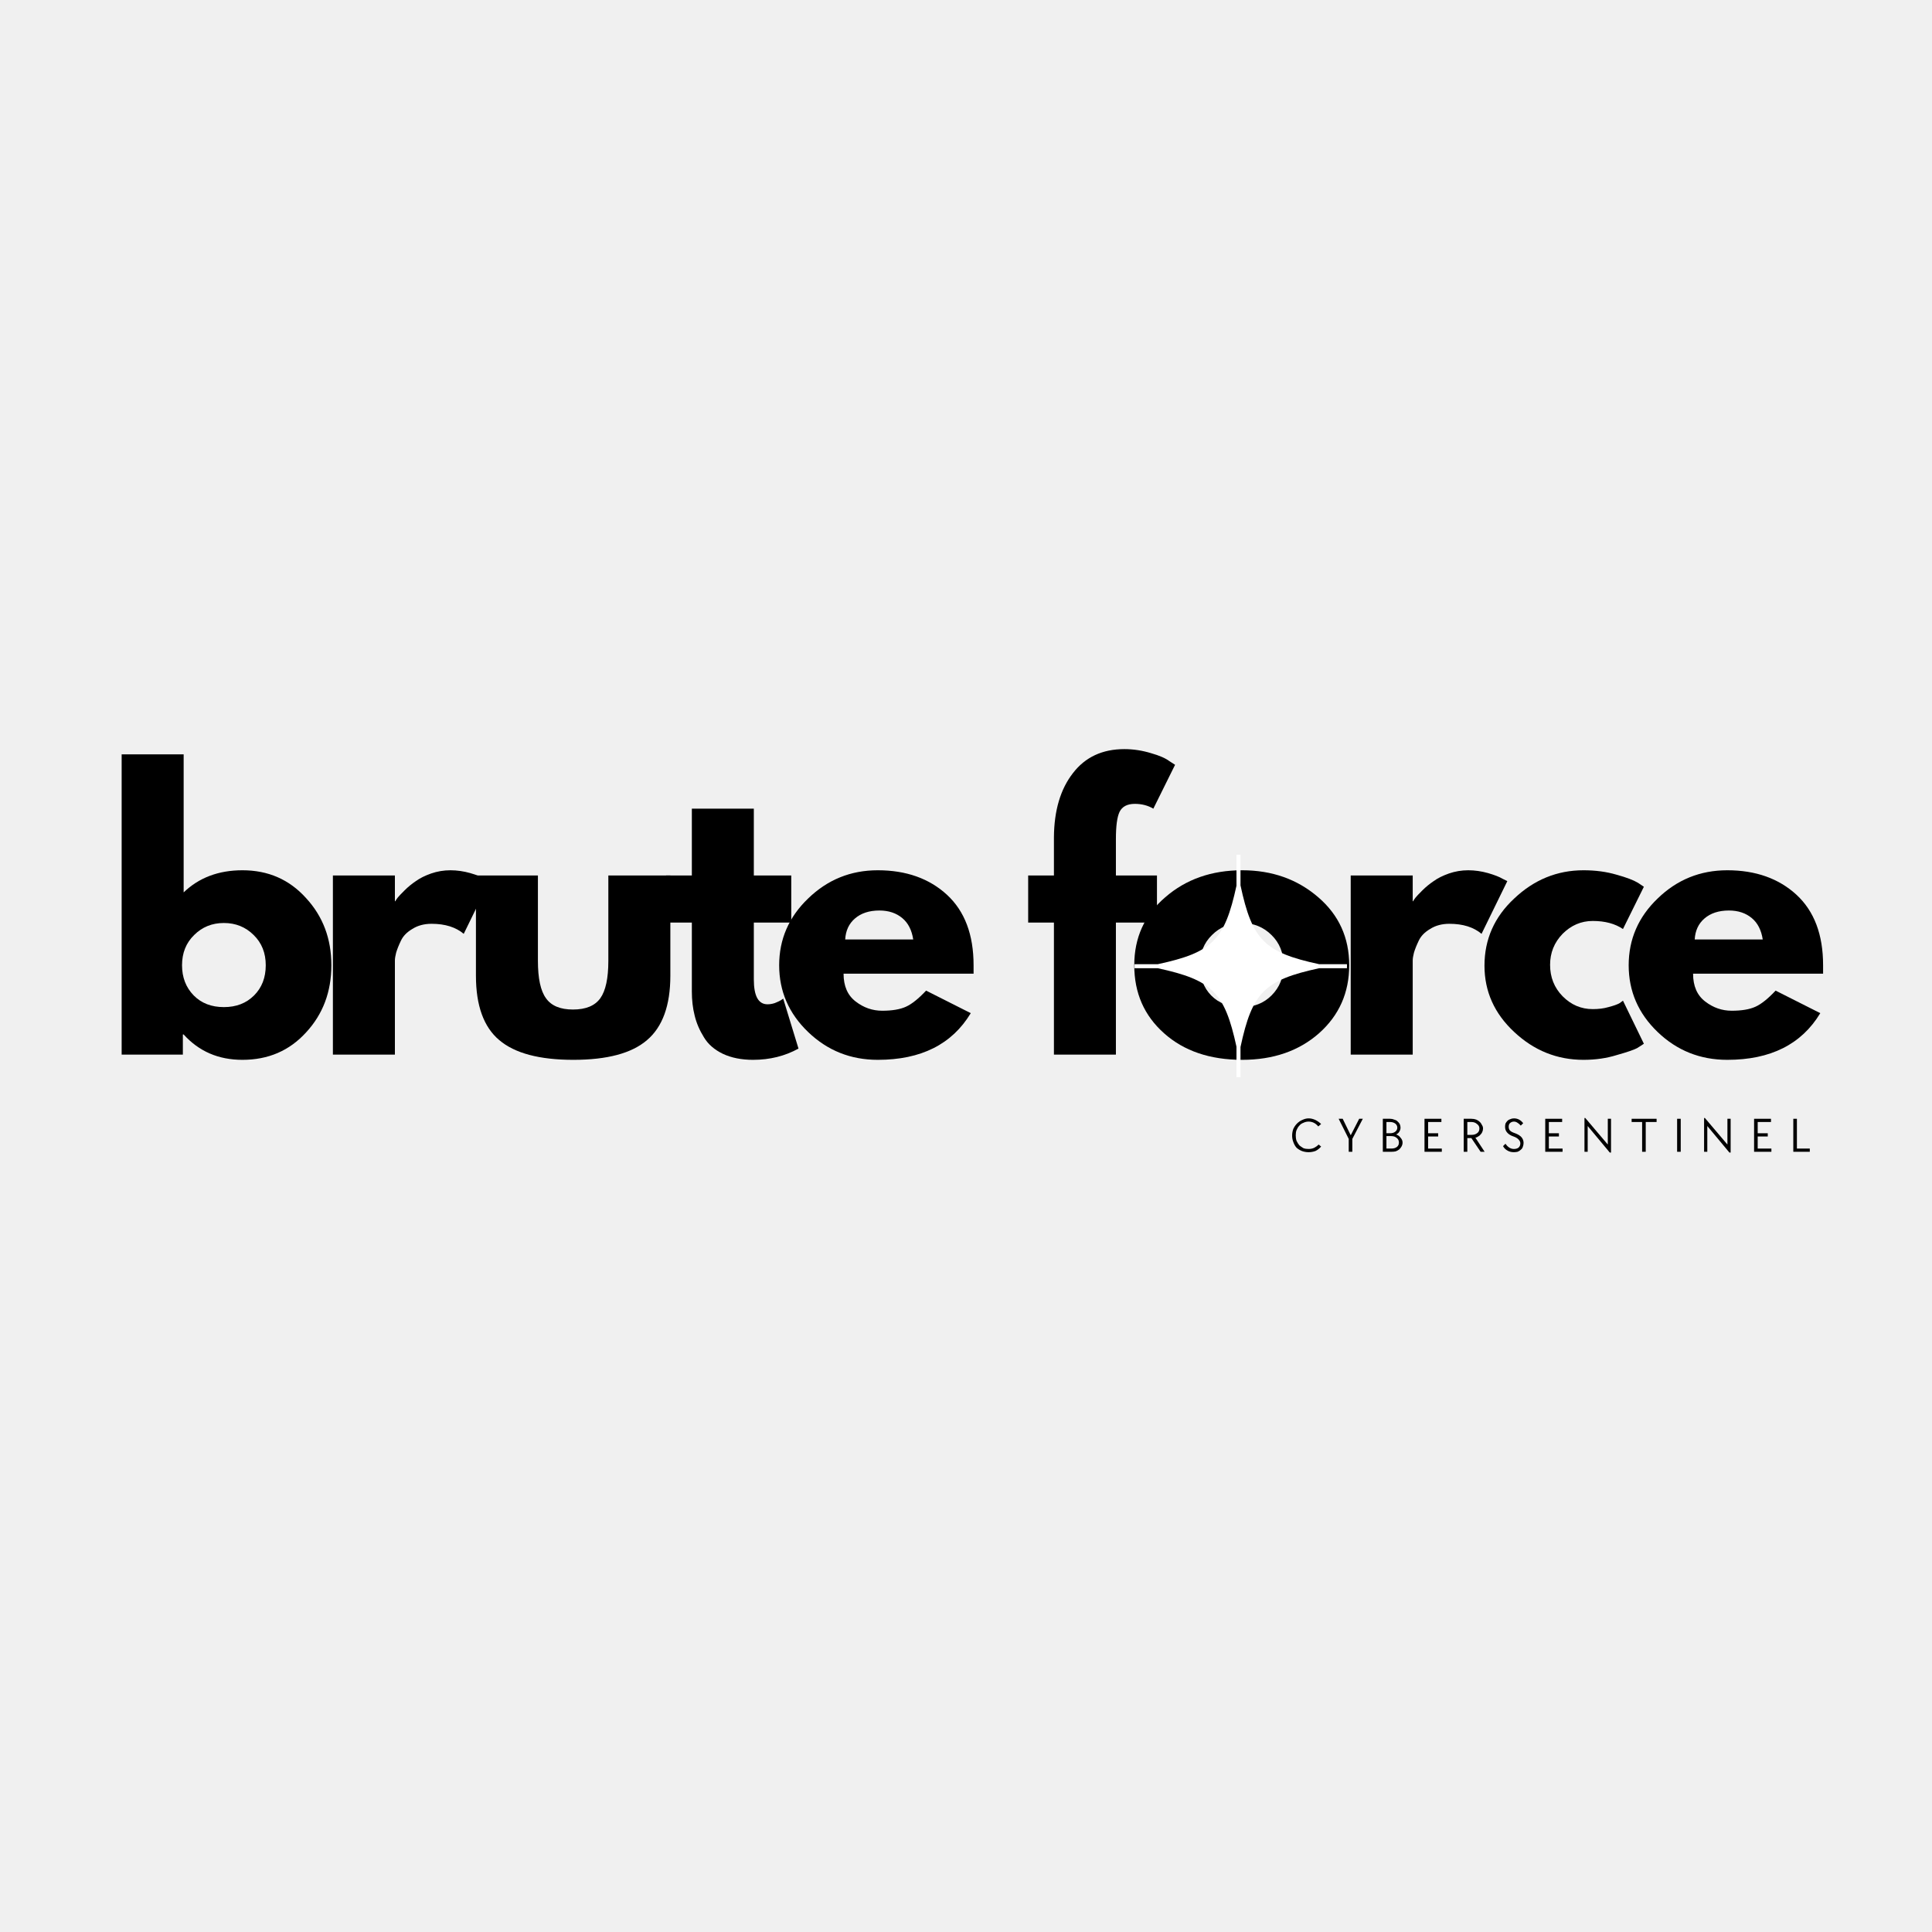
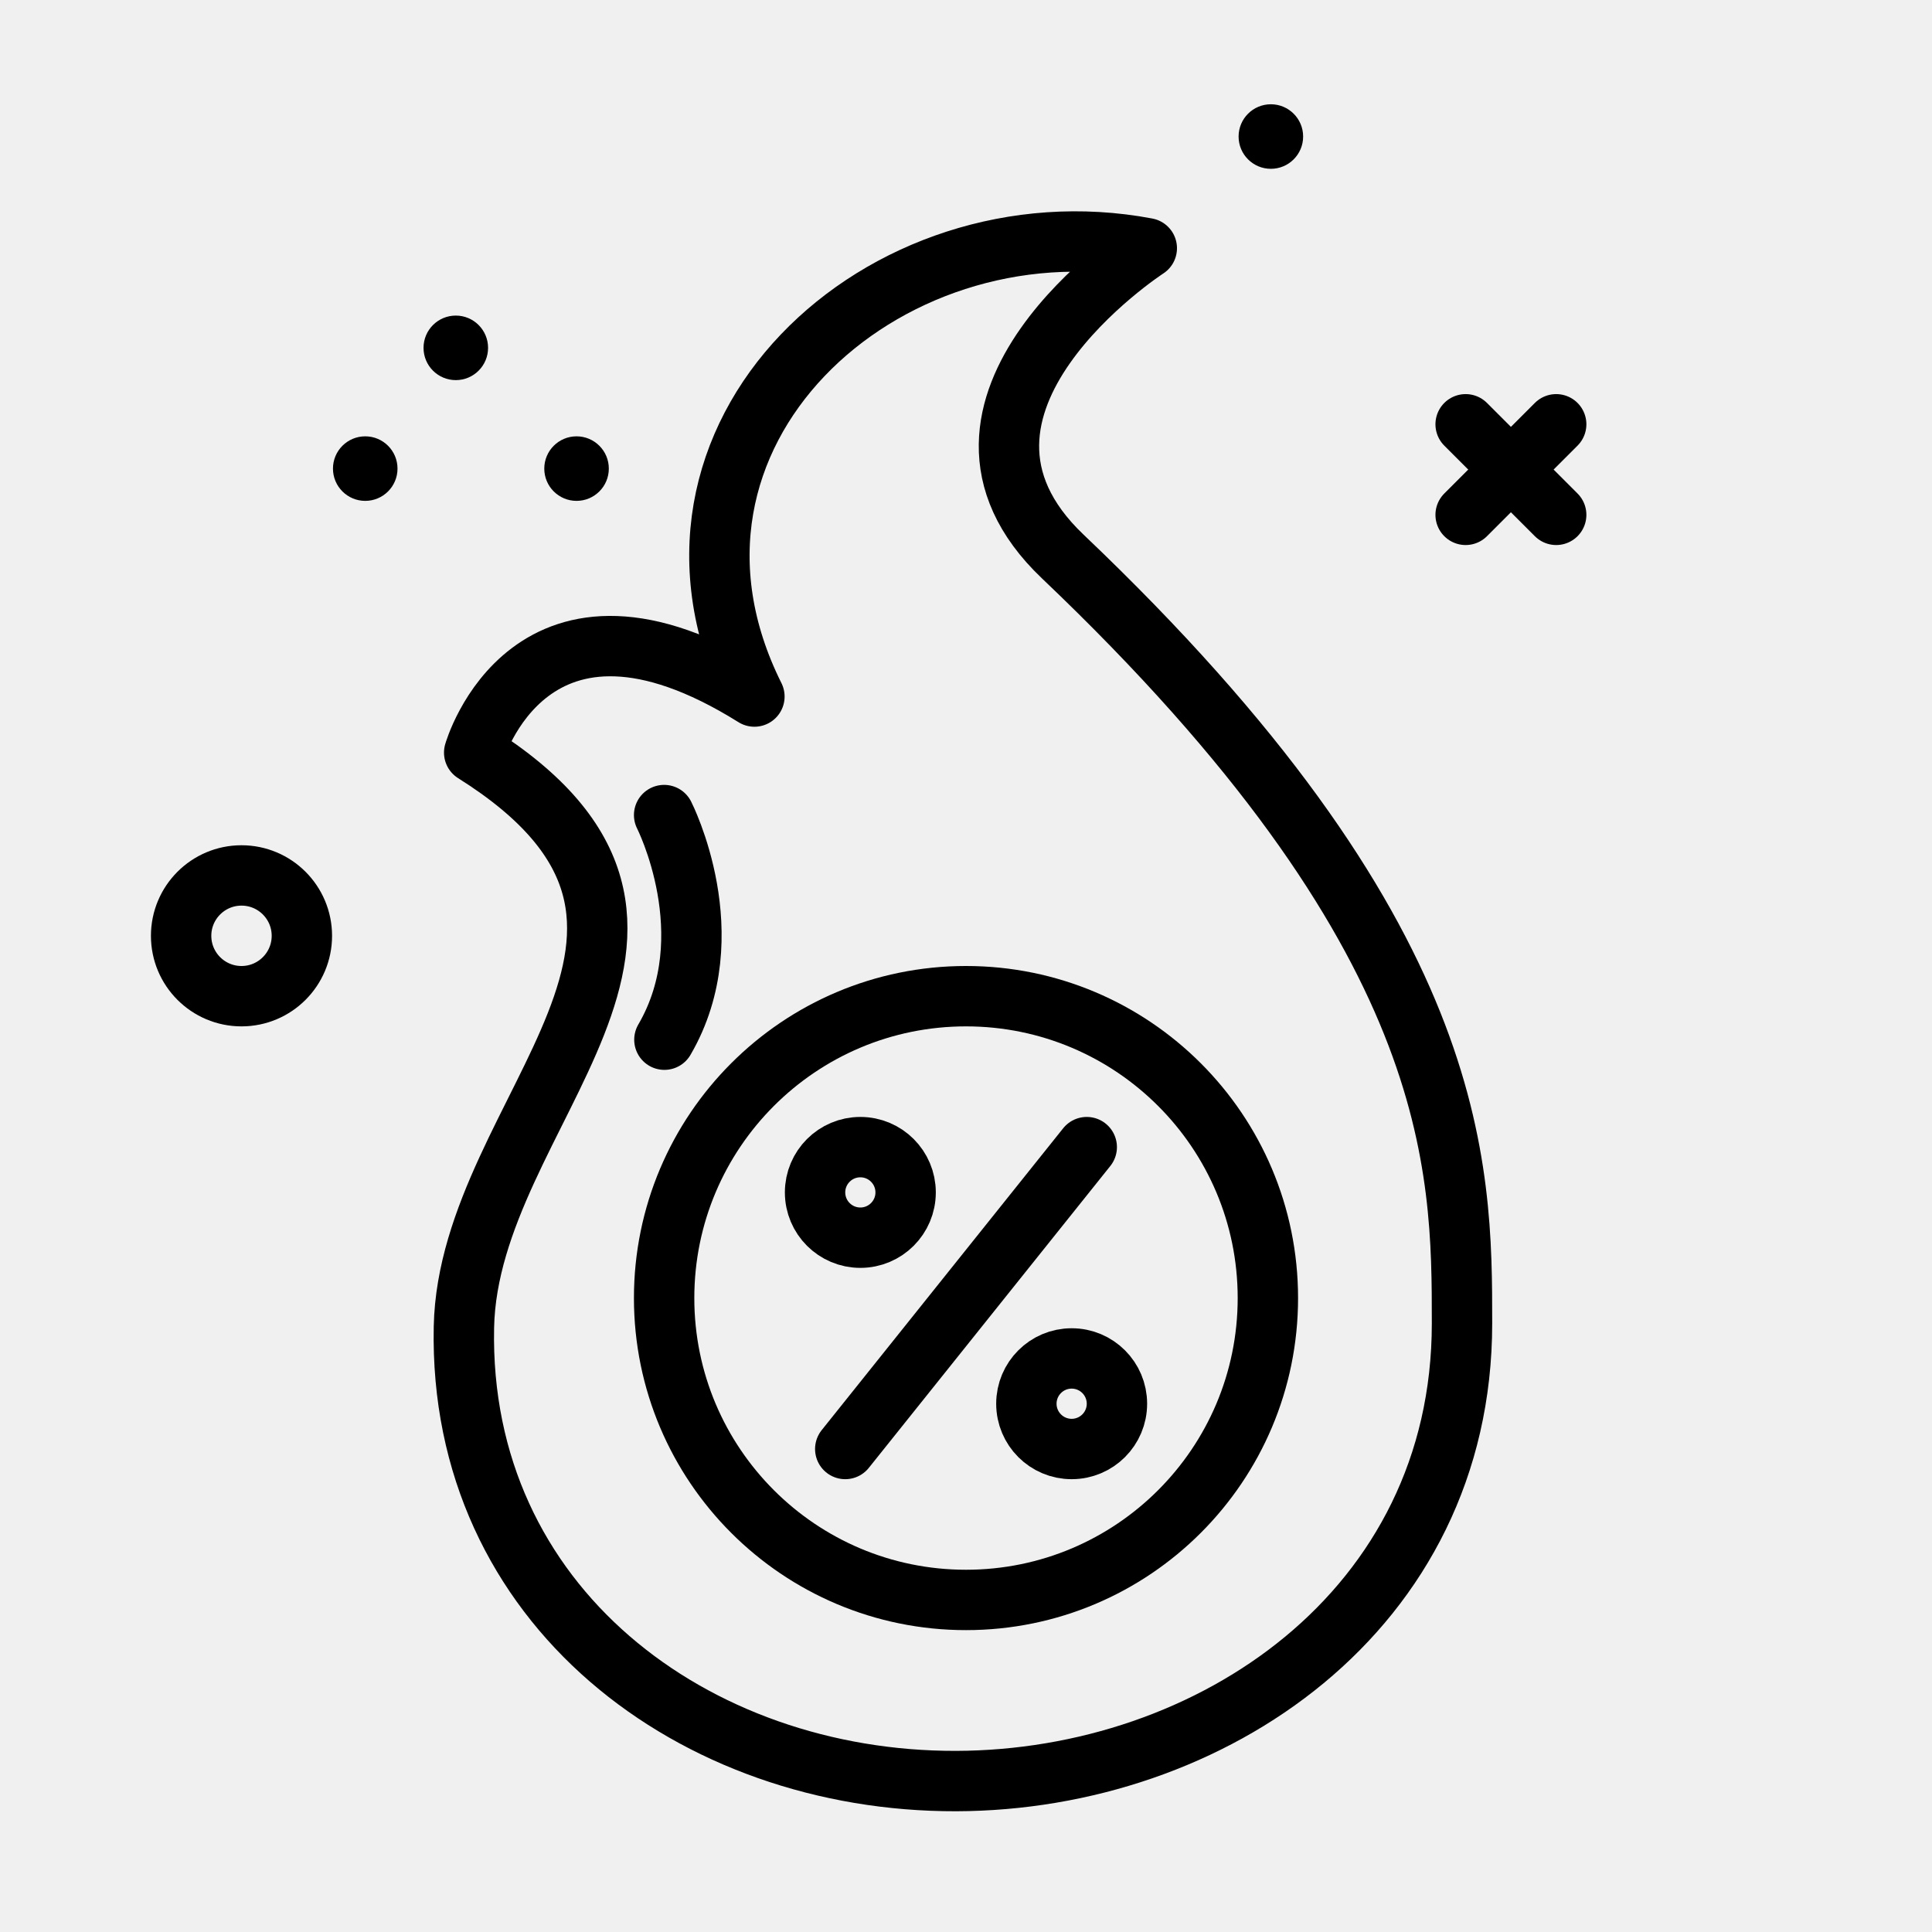
- <svg xmlns="http://www.w3.org/2000/svg" width="100" zoomAndPan="magnify" viewBox="0 0 75 75" height="100" preserveAspectRatio="xMidYMid meet" version="1.0">
+ <svg xmlns="http://www.w3.org/2000/svg" width="800px" height="800px" viewBox="0 0 64 64">
  <defs>
-     <g />
-     <clipPath id="1089e14ef0">
-       <path d="M 44.039 33.18 L 52.289 33.18 L 52.289 42 L 44.039 42 Z M 44.039 33.18 " clip-rule="nonzero" />
-     </clipPath>
+     <style>.cls-1{fill:none;}.cls-1,.cls-2{stroke:#000000;stroke-linecap:round;stroke-linejoin:round;stroke-width:2px;}.cls-2{fill:#ffce56;}</style>
  </defs>
-   <g fill="#000000" fill-opacity="1">
-     <g transform="translate(3.910502, 40.93958)">
-       <g>
-         <path d="M 7.969 -6.078 C 8.625 -5.367 8.953 -4.5 8.953 -3.469 C 8.953 -2.438 8.625 -1.566 7.969 -0.859 C 7.32 -0.148 6.5 0.203 5.5 0.203 C 4.57 0.203 3.812 -0.125 3.219 -0.781 L 3.188 -0.781 L 3.188 0 L 0.812 0 L 0.812 -11.656 L 3.219 -11.656 L 3.219 -6.297 C 3.812 -6.867 4.57 -7.156 5.5 -7.156 C 6.5 -7.156 7.32 -6.797 7.969 -6.078 Z M 5.953 -2.297 C 6.254 -2.598 6.406 -2.988 6.406 -3.469 C 6.406 -3.945 6.25 -4.336 5.938 -4.641 C 5.625 -4.953 5.238 -5.109 4.781 -5.109 C 4.32 -5.109 3.938 -4.953 3.625 -4.641 C 3.312 -4.336 3.156 -3.945 3.156 -3.469 C 3.156 -3 3.305 -2.609 3.609 -2.297 C 3.91 -1.992 4.301 -1.844 4.781 -1.844 C 5.258 -1.844 5.648 -1.992 5.953 -2.297 Z M 5.953 -2.297 " />
-       </g>
-     </g>
-   </g>
-   <g fill="#000000" fill-opacity="1">
-     <g transform="translate(12.11102, 40.93958)">
-       <g>
-         <path d="M 0.812 0 L 0.812 -6.953 L 3.219 -6.953 L 3.219 -5.953 L 3.234 -5.953 C 3.254 -5.992 3.285 -6.039 3.328 -6.094 C 3.367 -6.145 3.457 -6.238 3.594 -6.375 C 3.727 -6.508 3.875 -6.629 4.031 -6.734 C 4.188 -6.848 4.383 -6.945 4.625 -7.031 C 4.863 -7.113 5.113 -7.156 5.375 -7.156 C 5.633 -7.156 5.891 -7.117 6.141 -7.047 C 6.398 -6.973 6.586 -6.898 6.703 -6.828 L 6.891 -6.734 L 5.891 -4.688 C 5.586 -4.945 5.172 -5.078 4.641 -5.078 C 4.348 -5.078 4.098 -5.008 3.891 -4.875 C 3.68 -4.75 3.535 -4.598 3.453 -4.422 C 3.367 -4.242 3.305 -4.086 3.266 -3.953 C 3.234 -3.828 3.219 -3.727 3.219 -3.656 L 3.219 0 Z M 0.812 0 " />
-       </g>
-     </g>
-   </g>
-   <g fill="#000000" fill-opacity="1">
-     <g transform="translate(17.80391, 40.93958)">
-       <g>
-         <path d="M 3.078 -6.953 L 3.078 -3.641 C 3.078 -2.961 3.18 -2.477 3.391 -2.188 C 3.598 -1.895 3.945 -1.75 4.438 -1.75 C 4.938 -1.75 5.289 -1.895 5.5 -2.188 C 5.707 -2.477 5.812 -2.961 5.812 -3.641 L 5.812 -6.953 L 8.219 -6.953 L 8.219 -3.062 C 8.219 -1.906 7.914 -1.07 7.312 -0.562 C 6.719 -0.051 5.766 0.203 4.453 0.203 C 3.141 0.203 2.18 -0.051 1.578 -0.562 C 0.973 -1.07 0.672 -1.906 0.672 -3.062 L 0.672 -6.953 Z M 3.078 -6.953 " />
-       </g>
-     </g>
-   </g>
-   <g fill="#000000" fill-opacity="1">
-     <g transform="translate(25.63845, 40.93958)">
-       <g>
-         <path d="M 1.219 -6.953 L 1.219 -9.547 L 3.625 -9.547 L 3.625 -6.953 L 5.078 -6.953 L 5.078 -5.125 L 3.625 -5.125 L 3.625 -2.922 C 3.625 -2.273 3.801 -1.953 4.156 -1.953 C 4.25 -1.953 4.344 -1.969 4.438 -2 C 4.539 -2.039 4.617 -2.078 4.672 -2.109 L 4.766 -2.172 L 5.359 -0.234 C 4.836 0.055 4.25 0.203 3.594 0.203 C 3.145 0.203 2.754 0.125 2.422 -0.031 C 2.098 -0.188 1.852 -0.398 1.688 -0.672 C 1.52 -0.941 1.398 -1.223 1.328 -1.516 C 1.254 -1.805 1.219 -2.117 1.219 -2.453 L 1.219 -5.125 L 0.219 -5.125 L 0.219 -6.953 Z M 1.219 -6.953 " />
-       </g>
-     </g>
-   </g>
-   <g fill="#000000" fill-opacity="1">
-     <g transform="translate(29.93519, 40.93958)">
-       <g>
-         <path d="M 7.859 -3.141 L 2.812 -3.141 C 2.812 -2.66 2.969 -2.301 3.281 -2.062 C 3.594 -1.82 3.938 -1.703 4.312 -1.703 C 4.695 -1.703 5.004 -1.754 5.234 -1.859 C 5.461 -1.961 5.723 -2.172 6.016 -2.484 L 7.75 -1.609 C 7.02 -0.398 5.816 0.203 4.141 0.203 C 3.086 0.203 2.188 -0.156 1.438 -0.875 C 0.688 -1.594 0.312 -2.457 0.312 -3.469 C 0.312 -4.477 0.688 -5.344 1.438 -6.062 C 2.188 -6.789 3.086 -7.156 4.141 -7.156 C 5.242 -7.156 6.141 -6.836 6.828 -6.203 C 7.516 -5.566 7.859 -4.656 7.859 -3.469 C 7.859 -3.312 7.859 -3.203 7.859 -3.141 Z M 2.875 -4.469 L 5.516 -4.469 C 5.461 -4.832 5.32 -5.109 5.094 -5.297 C 4.863 -5.492 4.566 -5.594 4.203 -5.594 C 3.805 -5.594 3.488 -5.488 3.25 -5.281 C 3.02 -5.082 2.895 -4.812 2.875 -4.469 Z M 2.875 -4.469 " />
-       </g>
-     </g>
-   </g>
-   <g fill="#000000" fill-opacity="1">
-     <g transform="translate(37.05133, 40.93958)">
-       <g />
-     </g>
-   </g>
-   <g fill="#000000" fill-opacity="1">
-     <g transform="translate(39.69439, 40.93958)">
-       <g>
-         <path d="M 1.219 -6.953 L 1.219 -8.438 C 1.227 -9.477 1.473 -10.305 1.953 -10.922 C 2.43 -11.547 3.098 -11.859 3.953 -11.859 C 4.305 -11.859 4.648 -11.805 4.984 -11.703 C 5.316 -11.609 5.555 -11.504 5.703 -11.391 L 5.922 -11.25 L 5.078 -9.547 C 4.867 -9.672 4.629 -9.734 4.359 -9.734 C 4.066 -9.734 3.867 -9.629 3.766 -9.422 C 3.672 -9.223 3.625 -8.875 3.625 -8.375 L 3.625 -6.953 L 5.219 -6.953 L 5.219 -5.125 L 3.625 -5.125 L 3.625 0 L 1.219 0 L 1.219 -5.125 L 0.219 -5.125 L 0.219 -6.953 Z M 1.219 -6.953 " />
-       </g>
-     </g>
-   </g>
-   <g fill="#000000" fill-opacity="1">
-     <g transform="translate(43.72004, 40.93958)">
-       <g>
-         <path d="M 1.469 -0.828 C 0.695 -1.516 0.312 -2.395 0.312 -3.469 C 0.312 -4.539 0.711 -5.422 1.516 -6.109 C 2.316 -6.805 3.312 -7.156 4.5 -7.156 C 5.664 -7.156 6.648 -6.805 7.453 -6.109 C 8.254 -5.422 8.656 -4.539 8.656 -3.469 C 8.656 -2.406 8.266 -1.523 7.484 -0.828 C 6.703 -0.141 5.707 0.203 4.5 0.203 C 3.25 0.203 2.238 -0.141 1.469 -0.828 Z M 3.328 -4.641 C 3.016 -4.336 2.859 -3.945 2.859 -3.469 C 2.859 -2.988 3.004 -2.598 3.297 -2.297 C 3.598 -1.992 3.992 -1.844 4.484 -1.844 C 4.953 -1.844 5.336 -1.992 5.641 -2.297 C 5.953 -2.609 6.109 -3 6.109 -3.469 C 6.109 -3.945 5.953 -4.336 5.641 -4.641 C 5.328 -4.953 4.941 -5.109 4.484 -5.109 C 4.023 -5.109 3.641 -4.953 3.328 -4.641 Z M 3.328 -4.641 " />
-       </g>
-     </g>
-   </g>
-   <g fill="#000000" fill-opacity="1">
-     <g transform="translate(51.62236, 40.93958)">
-       <g>
-         <path d="M 0.812 0 L 0.812 -6.953 L 3.219 -6.953 L 3.219 -5.953 L 3.234 -5.953 C 3.254 -5.992 3.285 -6.039 3.328 -6.094 C 3.367 -6.145 3.457 -6.238 3.594 -6.375 C 3.727 -6.508 3.875 -6.629 4.031 -6.734 C 4.188 -6.848 4.383 -6.945 4.625 -7.031 C 4.863 -7.113 5.113 -7.156 5.375 -7.156 C 5.633 -7.156 5.891 -7.117 6.141 -7.047 C 6.398 -6.973 6.586 -6.898 6.703 -6.828 L 6.891 -6.734 L 5.891 -4.688 C 5.586 -4.945 5.172 -5.078 4.641 -5.078 C 4.348 -5.078 4.098 -5.008 3.891 -4.875 C 3.68 -4.75 3.535 -4.598 3.453 -4.422 C 3.367 -4.242 3.305 -4.086 3.266 -3.953 C 3.234 -3.828 3.219 -3.727 3.219 -3.656 L 3.219 0 Z M 0.812 0 " />
-       </g>
-     </g>
-   </g>
-   <g fill="#000000" fill-opacity="1">
-     <g transform="translate(57.31525, 40.93958)">
-       <g>
-         <path d="M 4.516 -5.188 C 4.066 -5.188 3.676 -5.02 3.344 -4.688 C 3.02 -4.352 2.859 -3.953 2.859 -3.484 C 2.859 -3.004 3.02 -2.598 3.344 -2.266 C 3.676 -1.93 4.066 -1.766 4.516 -1.766 C 4.734 -1.766 4.938 -1.789 5.125 -1.844 C 5.32 -1.895 5.469 -1.945 5.562 -2 L 5.688 -2.094 L 6.5 -0.422 C 6.438 -0.379 6.348 -0.32 6.234 -0.25 C 6.117 -0.188 5.859 -0.098 5.453 0.016 C 5.055 0.141 4.625 0.203 4.156 0.203 C 3.133 0.203 2.238 -0.156 1.469 -0.875 C 0.695 -1.594 0.312 -2.453 0.312 -3.453 C 0.312 -4.473 0.695 -5.344 1.469 -6.062 C 2.238 -6.789 3.133 -7.156 4.156 -7.156 C 4.625 -7.156 5.051 -7.098 5.438 -6.984 C 5.82 -6.879 6.098 -6.773 6.266 -6.672 L 6.5 -6.516 L 5.688 -4.875 C 5.383 -5.082 4.992 -5.188 4.516 -5.188 Z M 4.516 -5.188 " />
-       </g>
-     </g>
-   </g>
-   <g fill="#000000" fill-opacity="1">
-     <g transform="translate(62.91325, 40.93958)">
-       <g>
-         <path d="M 7.859 -3.141 L 2.812 -3.141 C 2.812 -2.66 2.969 -2.301 3.281 -2.062 C 3.594 -1.82 3.938 -1.703 4.312 -1.703 C 4.695 -1.703 5.004 -1.754 5.234 -1.859 C 5.461 -1.961 5.723 -2.172 6.016 -2.484 L 7.75 -1.609 C 7.02 -0.398 5.816 0.203 4.141 0.203 C 3.086 0.203 2.188 -0.156 1.438 -0.875 C 0.688 -1.594 0.312 -2.457 0.312 -3.469 C 0.312 -4.477 0.688 -5.344 1.438 -6.062 C 2.188 -6.789 3.086 -7.156 4.141 -7.156 C 5.242 -7.156 6.141 -6.836 6.828 -6.203 C 7.516 -5.566 7.859 -4.656 7.859 -3.469 C 7.859 -3.312 7.859 -3.203 7.859 -3.141 Z M 2.875 -4.469 L 5.516 -4.469 C 5.461 -4.832 5.32 -5.109 5.094 -5.297 C 4.863 -5.492 4.566 -5.594 4.203 -5.594 C 3.805 -5.594 3.488 -5.488 3.25 -5.281 C 3.02 -5.082 2.895 -4.812 2.875 -4.469 Z M 2.875 -4.469 " />
-       </g>
-     </g>
-   </g>
-   <g clip-path="url(#1089e14ef0)">
-     <path fill="#ffffff" d="M 52.449 37.43 L 51.211 37.43 C 49.086 36.973 48.613 36.496 48.156 34.371 L 48.156 33.18 L 48 33.18 L 48 34.383 C 47.539 36.5 47.066 36.973 44.945 37.43 L 44.043 37.43 L 44.043 37.586 L 44.945 37.586 C 47.066 38.047 47.539 38.52 48 40.633 L 48 41.816 L 48.156 41.816 L 48.156 40.645 C 48.613 38.52 49.086 38.047 51.211 37.586 L 52.449 37.586 Z M 52.449 37.43 " fill-opacity="1" fill-rule="nonzero" />
-   </g>
-   <g fill="#000000" fill-opacity="1">
-     <g transform="translate(50.06649, 44.71195)">
-       <g>
-         <path d="M 0.734 0.016 C 0.641 0.016 0.551 0 0.469 -0.031 C 0.395 -0.062 0.328 -0.102 0.266 -0.156 C 0.211 -0.219 0.172 -0.289 0.141 -0.375 C 0.109 -0.457 0.094 -0.539 0.094 -0.625 C 0.094 -0.719 0.109 -0.805 0.141 -0.891 C 0.18 -0.973 0.227 -1.039 0.281 -1.094 C 0.344 -1.156 0.41 -1.203 0.484 -1.234 C 0.566 -1.273 0.648 -1.297 0.734 -1.297 C 0.828 -1.297 0.914 -1.273 1 -1.234 C 1.082 -1.191 1.156 -1.141 1.219 -1.078 L 1.109 -0.984 C 1.055 -1.047 1 -1.094 0.938 -1.125 C 0.875 -1.156 0.805 -1.172 0.734 -1.172 C 0.66 -1.172 0.594 -1.156 0.531 -1.125 C 0.469 -1.102 0.414 -1.066 0.375 -1.016 C 0.332 -0.973 0.297 -0.914 0.266 -0.844 C 0.242 -0.781 0.234 -0.711 0.234 -0.641 C 0.234 -0.566 0.242 -0.492 0.266 -0.422 C 0.297 -0.359 0.332 -0.301 0.375 -0.25 C 0.426 -0.207 0.477 -0.172 0.531 -0.141 C 0.594 -0.117 0.66 -0.109 0.734 -0.109 C 0.816 -0.109 0.891 -0.125 0.953 -0.156 C 1.016 -0.188 1.07 -0.227 1.125 -0.281 L 1.219 -0.203 C 1.156 -0.129 1.082 -0.07 1 -0.031 C 0.914 0 0.828 0.016 0.734 0.016 Z M 0.734 0.016 " />
-       </g>
-     </g>
-   </g>
-   <g fill="#000000" fill-opacity="1">
-     <g transform="translate(51.93534, 44.71195)">
-       <g>
-         <path d="M 0.422 -0.5 L 0.031 -1.281 L 0.188 -1.281 L 0.5 -0.641 L 0.828 -1.281 L 0.969 -1.281 L 0.562 -0.5 L 0.562 0 L 0.422 0 Z M 0.422 -0.5 " />
-       </g>
-     </g>
-   </g>
-   <g fill="#000000" fill-opacity="1">
-     <g transform="translate(53.50921, 44.71195)">
-       <g>
-         <path d="M 0.172 -1.281 L 0.453 -1.281 C 0.516 -1.281 0.566 -1.27 0.609 -1.25 C 0.66 -1.238 0.703 -1.219 0.734 -1.188 C 0.773 -1.156 0.805 -1.117 0.828 -1.078 C 0.848 -1.035 0.859 -0.988 0.859 -0.938 C 0.859 -0.883 0.844 -0.832 0.812 -0.781 C 0.789 -0.738 0.75 -0.703 0.688 -0.672 C 0.758 -0.648 0.816 -0.609 0.859 -0.547 C 0.91 -0.492 0.938 -0.43 0.938 -0.359 C 0.938 -0.305 0.926 -0.258 0.906 -0.219 C 0.883 -0.176 0.852 -0.133 0.812 -0.094 C 0.77 -0.062 0.723 -0.035 0.672 -0.016 C 0.617 -0.004 0.562 0 0.5 0 L 0.172 0 Z M 0.5 -0.125 C 0.594 -0.125 0.664 -0.145 0.719 -0.188 C 0.77 -0.227 0.797 -0.285 0.797 -0.359 C 0.797 -0.43 0.77 -0.488 0.719 -0.531 C 0.664 -0.582 0.594 -0.609 0.5 -0.609 L 0.312 -0.609 L 0.312 -0.125 Z M 0.453 -0.719 C 0.535 -0.719 0.602 -0.738 0.656 -0.781 C 0.707 -0.82 0.734 -0.875 0.734 -0.938 C 0.734 -1 0.707 -1.051 0.656 -1.094 C 0.602 -1.133 0.535 -1.156 0.453 -1.156 L 0.312 -1.156 L 0.312 -0.719 Z M 0.453 -0.719 " />
-       </g>
-     </g>
-   </g>
-   <g fill="#000000" fill-opacity="1">
-     <g transform="translate(55.12685, 44.71195)">
-       <g>
-         <path d="M 0.172 -1.281 L 0.828 -1.281 L 0.828 -1.156 L 0.312 -1.156 L 0.312 -0.719 L 0.703 -0.719 L 0.703 -0.594 L 0.312 -0.594 L 0.312 -0.125 L 0.844 -0.125 L 0.844 0 L 0.172 0 Z M 0.172 -1.281 " />
-       </g>
-     </g>
-   </g>
-   <g fill="#000000" fill-opacity="1">
-     <g transform="translate(56.64933, 44.71195)">
-       <g>
-         <path d="M 0.172 -1.281 L 0.469 -1.281 C 0.539 -1.281 0.602 -1.27 0.656 -1.25 C 0.707 -1.227 0.75 -1.203 0.781 -1.172 C 0.82 -1.141 0.852 -1.098 0.875 -1.047 C 0.906 -1.004 0.922 -0.957 0.922 -0.906 C 0.922 -0.852 0.91 -0.805 0.891 -0.766 C 0.879 -0.734 0.859 -0.703 0.828 -0.672 C 0.805 -0.641 0.773 -0.613 0.734 -0.594 C 0.703 -0.57 0.664 -0.555 0.625 -0.547 L 0.984 0 L 0.828 0 L 0.469 -0.531 L 0.312 -0.531 L 0.312 0 L 0.172 0 Z M 0.469 -0.656 C 0.562 -0.656 0.633 -0.676 0.688 -0.719 C 0.75 -0.758 0.781 -0.82 0.781 -0.906 C 0.781 -0.977 0.75 -1.035 0.688 -1.078 C 0.633 -1.129 0.562 -1.156 0.469 -1.156 L 0.312 -1.156 L 0.312 -0.656 Z M 0.469 -0.656 " />
-       </g>
-     </g>
-   </g>
-   <g fill="#000000" fill-opacity="1">
-     <g transform="translate(58.286, 44.71195)">
-       <g>
-         <path d="M 0.484 0.016 C 0.391 0.016 0.305 -0.004 0.234 -0.047 C 0.16 -0.086 0.102 -0.145 0.062 -0.219 L 0.156 -0.312 C 0.25 -0.176 0.359 -0.109 0.484 -0.109 C 0.555 -0.109 0.613 -0.125 0.656 -0.156 C 0.707 -0.195 0.734 -0.254 0.734 -0.328 C 0.734 -0.379 0.711 -0.426 0.672 -0.469 C 0.629 -0.52 0.562 -0.562 0.469 -0.594 C 0.352 -0.633 0.27 -0.688 0.219 -0.75 C 0.164 -0.812 0.141 -0.883 0.141 -0.969 C 0.141 -1.008 0.145 -1.051 0.156 -1.094 C 0.176 -1.133 0.203 -1.172 0.234 -1.203 C 0.266 -1.234 0.301 -1.254 0.344 -1.266 C 0.383 -1.285 0.43 -1.297 0.484 -1.297 C 0.629 -1.297 0.75 -1.234 0.844 -1.109 L 0.75 -1.016 C 0.707 -1.066 0.664 -1.102 0.625 -1.125 C 0.582 -1.156 0.535 -1.172 0.484 -1.172 C 0.422 -1.172 0.367 -1.148 0.328 -1.109 C 0.297 -1.078 0.281 -1.031 0.281 -0.969 C 0.281 -0.914 0.297 -0.867 0.328 -0.828 C 0.367 -0.785 0.438 -0.75 0.531 -0.719 C 0.645 -0.676 0.727 -0.625 0.781 -0.562 C 0.832 -0.5 0.859 -0.426 0.859 -0.344 C 0.859 -0.289 0.848 -0.238 0.828 -0.188 C 0.816 -0.145 0.789 -0.109 0.75 -0.078 C 0.719 -0.047 0.676 -0.02 0.625 0 C 0.582 0.008 0.535 0.016 0.484 0.016 Z M 0.484 0.016 " />
-       </g>
-     </g>
-   </g>
-   <g fill="#000000" fill-opacity="1">
-     <g transform="translate(59.8142, 44.71195)">
-       <g>
-         <path d="M 0.172 -1.281 L 0.828 -1.281 L 0.828 -1.156 L 0.312 -1.156 L 0.312 -0.719 L 0.703 -0.719 L 0.703 -0.594 L 0.312 -0.594 L 0.312 -0.125 L 0.844 -0.125 L 0.844 0 L 0.172 0 Z M 0.172 -1.281 " />
-       </g>
-     </g>
-   </g>
-   <g fill="#000000" fill-opacity="1">
-     <g transform="translate(61.33669, 44.71195)">
-       <g>
-         <path d="M 0.297 -1 L 0.297 0 L 0.172 0 L 0.172 -1.312 L 0.203 -1.312 L 1.078 -0.281 L 1.078 -1.281 L 1.203 -1.281 L 1.203 0.031 L 1.156 0.031 Z M 0.297 -1 " />
-       </g>
-     </g>
-   </g>
-   <g fill="#000000" fill-opacity="1">
-     <g transform="translate(63.27785, 44.71195)">
-       <g>
-         <path d="M 0.469 -1.156 L 0.062 -1.156 L 0.062 -1.281 L 1.031 -1.281 L 1.031 -1.156 L 0.609 -1.156 L 0.609 0 L 0.469 0 Z M 0.469 -1.156 " />
-       </g>
-     </g>
-   </g>
-   <g fill="#000000" fill-opacity="1">
-     <g transform="translate(64.93355, 44.71195)">
-       <g>
-         <path d="M 0.172 -1.281 L 0.312 -1.281 L 0.312 0 L 0.172 0 Z M 0.172 -1.281 " />
-       </g>
-     </g>
-   </g>
-   <g fill="#000000" fill-opacity="1">
-     <g transform="translate(65.98027, 44.71195)">
-       <g>
-         <path d="M 0.297 -1 L 0.297 0 L 0.172 0 L 0.172 -1.312 L 0.203 -1.312 L 1.078 -0.281 L 1.078 -1.281 L 1.203 -1.281 L 1.203 0.031 L 1.156 0.031 Z M 0.297 -1 " />
-       </g>
-     </g>
-   </g>
-   <g fill="#000000" fill-opacity="1">
-     <g transform="translate(67.92143, 44.71195)">
-       <g>
-         <path d="M 0.172 -1.281 L 0.828 -1.281 L 0.828 -1.156 L 0.312 -1.156 L 0.312 -0.719 L 0.703 -0.719 L 0.703 -0.594 L 0.312 -0.594 L 0.312 -0.125 L 0.844 -0.125 L 0.844 0 L 0.172 0 Z M 0.172 -1.281 " />
-       </g>
-     </g>
-   </g>
-   <g fill="#000000" fill-opacity="1">
-     <g transform="translate(69.44392, 44.71195)">
-       <g>
-         <path d="M 0.172 -1.281 L 0.312 -1.281 L 0.312 -0.125 L 0.812 -0.125 L 0.812 0 L 0.172 0 Z M 0.172 -1.281 " />
-       </g>
-     </g>
+   <g id="hot">
+     <path class="cls-1" d="M48.431,43.838c0,9.533-8.329,15.14-16.76,15.162-8.68.022-16.492-5.814-16.303-15.039.148-7.246,9.636-13.193.34-19.03,0,0,1.857-6.498,9.283-1.857C20.651,14.379,29.265,6.572,37.989,8.222c0,0-8.038,5.214-2.785,10.212C48.431,31.016,48.431,38.6,48.431,43.838Z" />
+     <circle class="cls-1" cx="32" cy="43" r="10" />
+     <line class="cls-1" x1="36" x2="28" y1="38" y2="48" />
+     <circle class="cls-1" cx="28.5" cy="39.5" r="1.5" />
+     <circle class="cls-1" cx="35.5" cy="46.5" r="1.5" />
+     <line class="cls-1" x1="48.551" x2="51.551" y1="14.055" y2="17.055" />
+     <line class="cls-1" x1="51.551" x2="48.551" y1="14.055" y2="17.055" />
+     <circle class="cls-1" cx="8" cy="31" r="2" />
+     <circle cx="12.099" cy="15.523" r="1.069" />
+     <circle cx="15.099" cy="11.523" r="1.069" />
+     <circle cx="19.099" cy="15.523" r="1.069" />
+     <circle cx="42.099" cy="4.523" r="1.069" />
+     <path class="cls-2" d="M22,27s2.03,3.976.009,7.441" />
  </g>
</svg>
